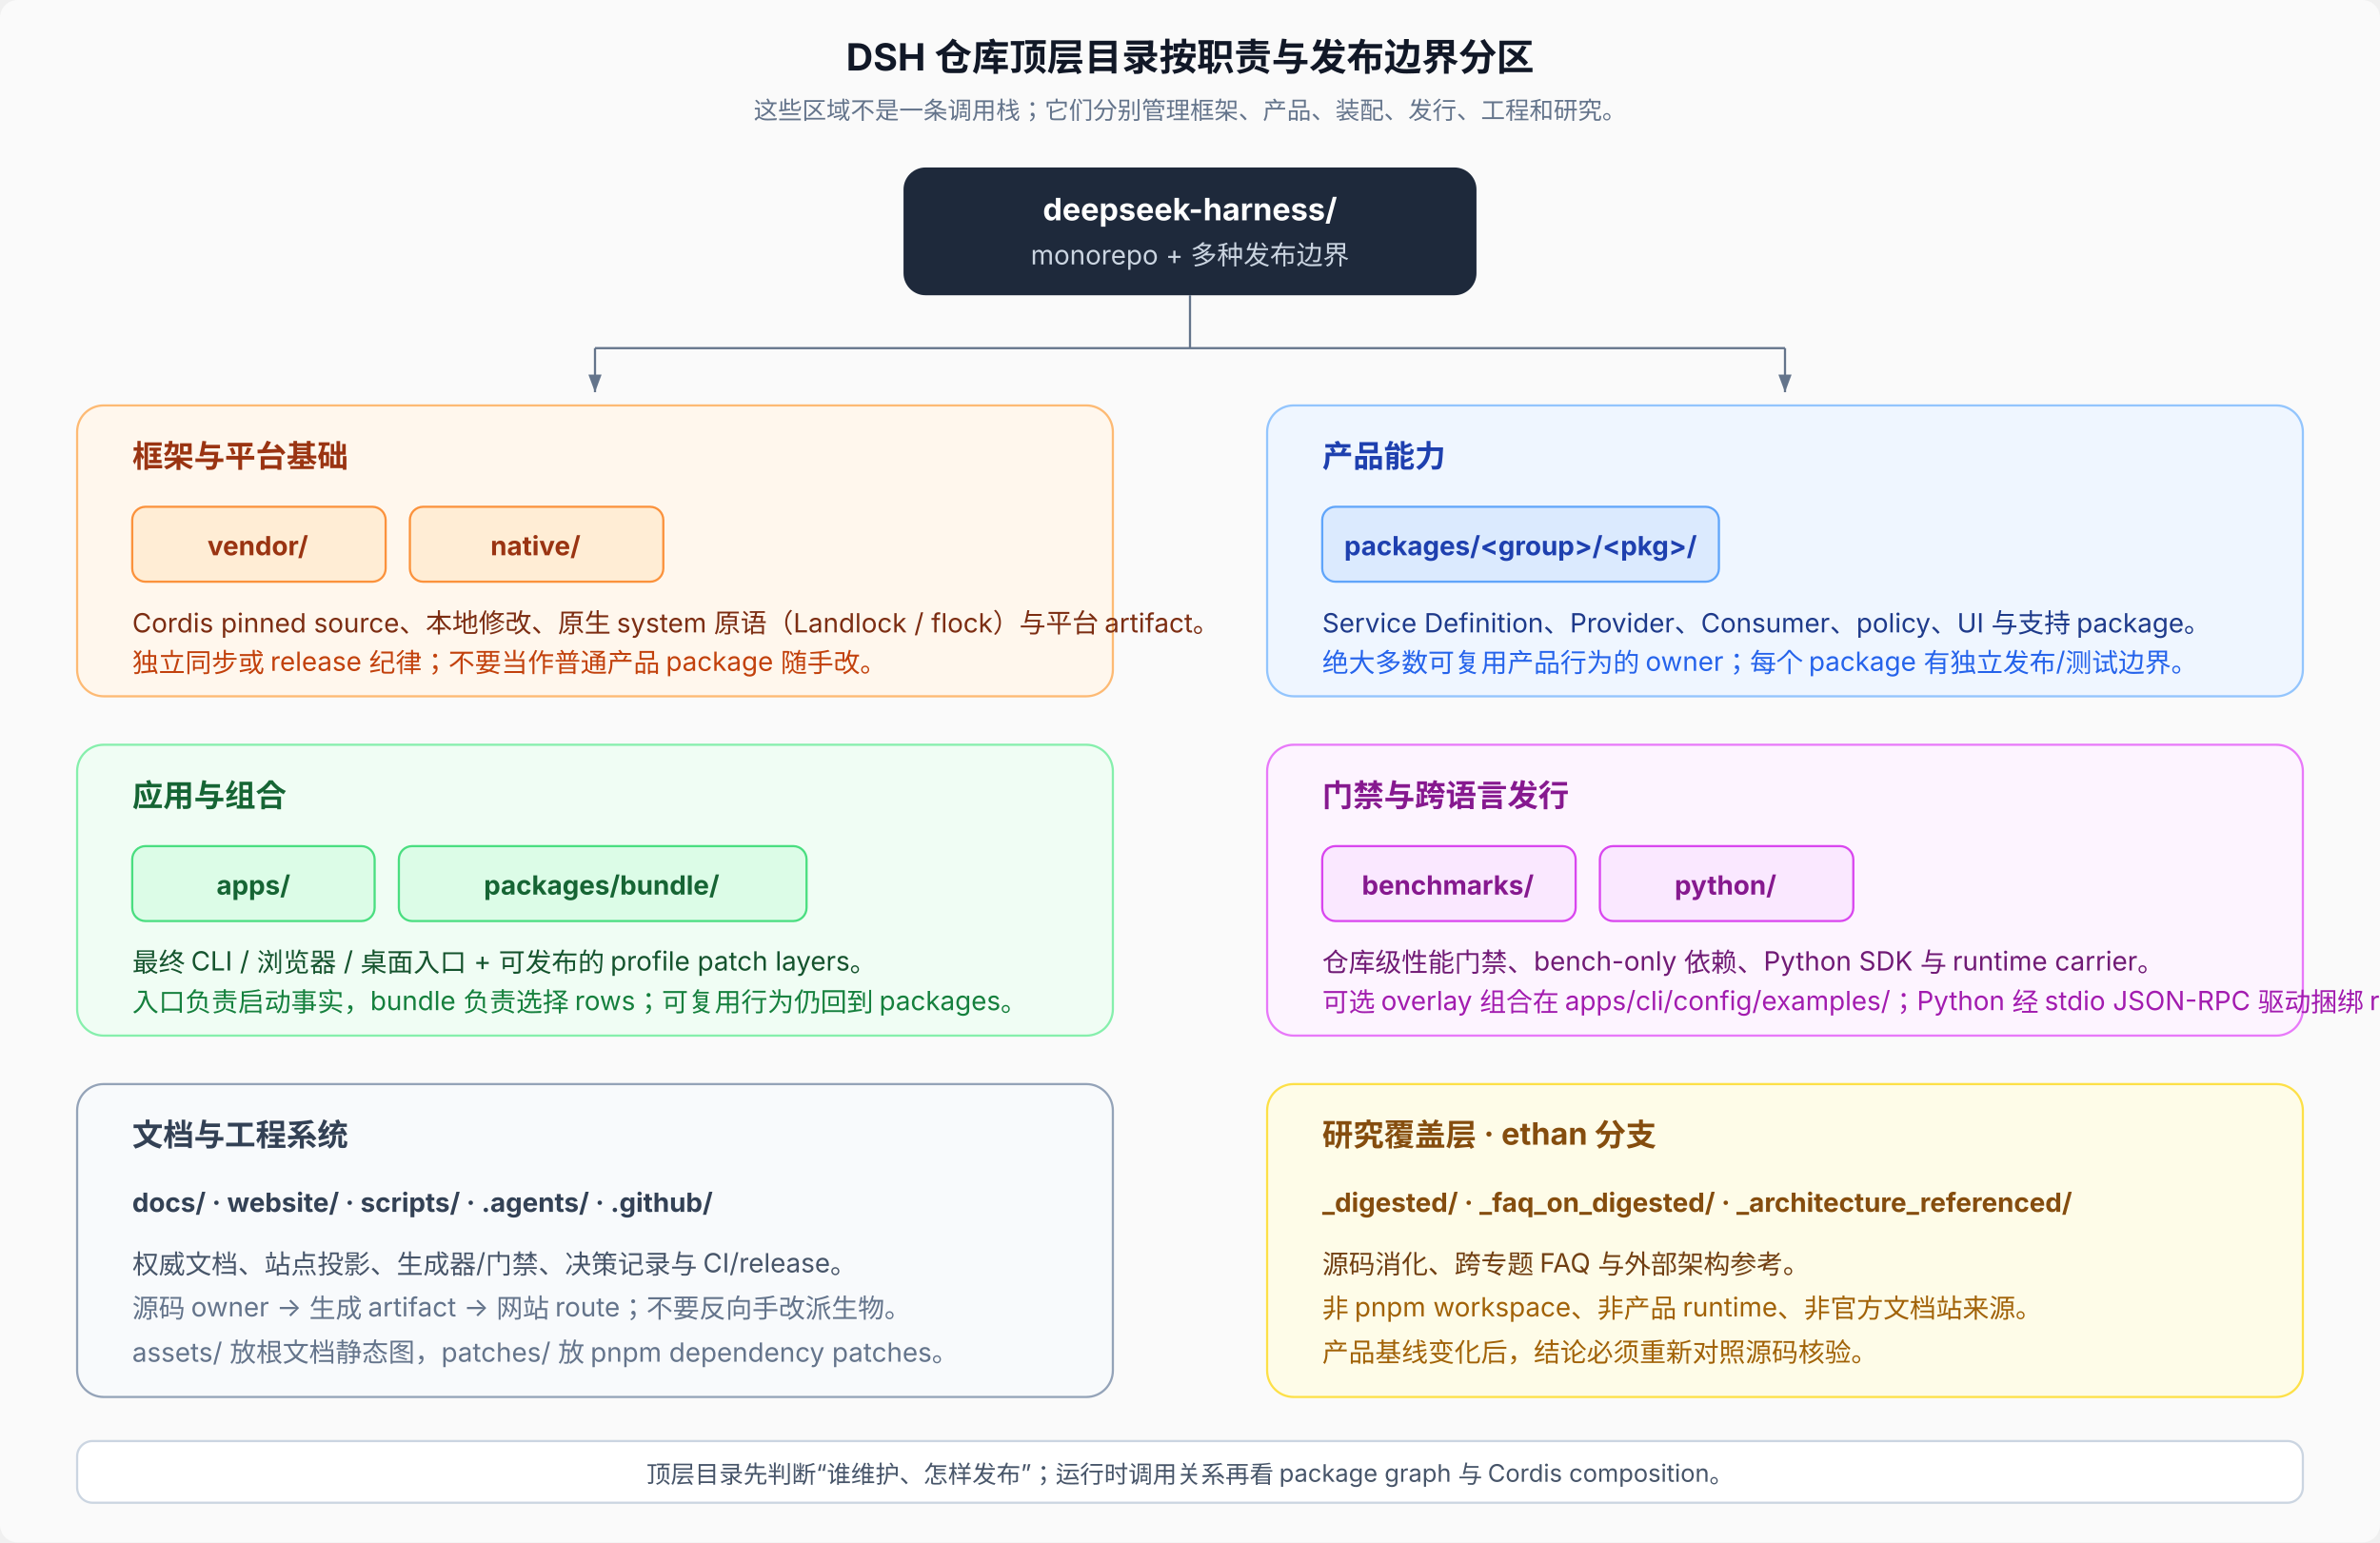
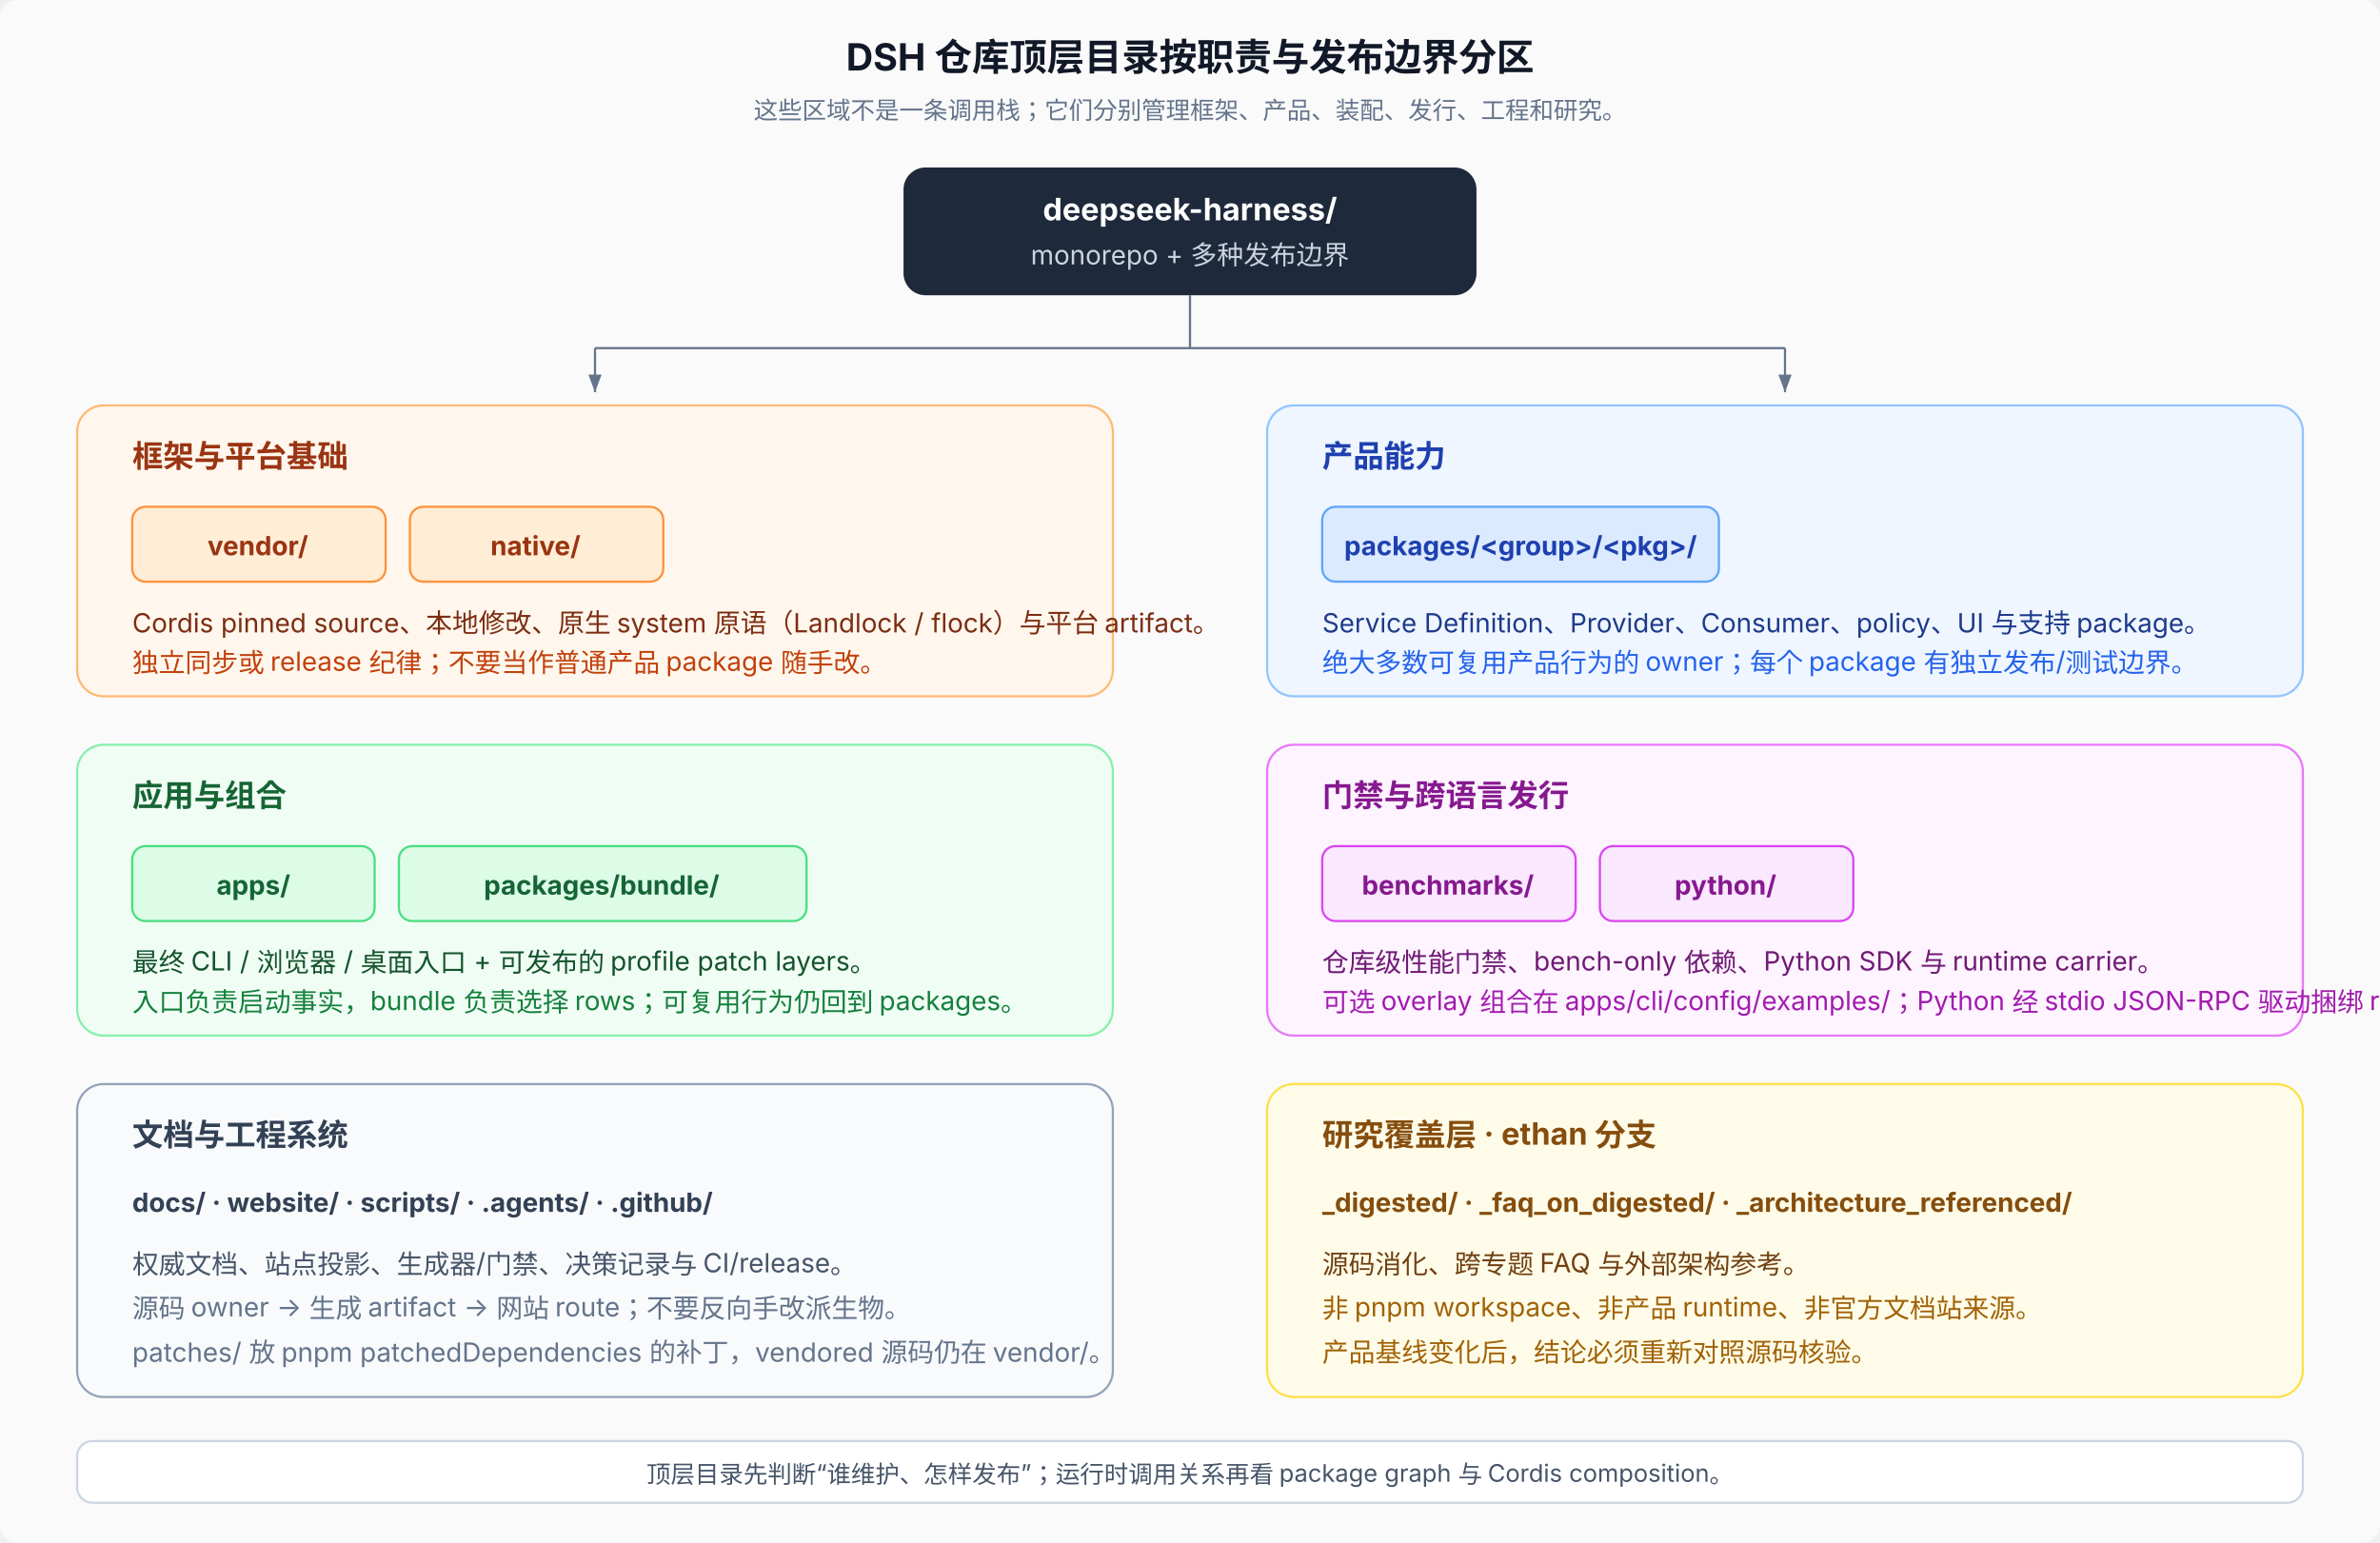
<svg xmlns="http://www.w3.org/2000/svg" viewBox="0 0 1080 700" font-family="system-ui, -apple-system, 'PingFang SC', 'Noto Sans SC', sans-serif" font-size="12">
  <defs>
    <marker id="arrow" markerWidth="8" markerHeight="6" refX="8" refY="3" orient="auto">
      <path d="M0,0 L8,3 L0,6 Z" fill="#64748b" />
    </marker>
  </defs>
  <rect width="1080" height="700" rx="8" fill="#fafafa" />
  <text x="540" y="32" text-anchor="middle" font-size="17" font-weight="700" fill="#111827">DSH 仓库顶层目录按职责与发布边界分区</text>
  <text x="540" y="54" text-anchor="middle" font-size="11" fill="#64748b">这些区域不是一条调用栈；它们分别管理框架、产品、装配、发行、工程和研究。</text>
  <rect x="410" y="76" width="260" height="58" rx="10" fill="#1e293b" />
  <text x="540" y="100" text-anchor="middle" font-size="14" font-weight="700" fill="#fff">deepseek-harness/</text>
  <text x="540" y="120" text-anchor="middle" fill="#cbd5e1">monorepo + 多种发布边界</text>
  <line x1="540" y1="134" x2="540" y2="158" stroke="#64748b" />
  <line x1="270" y1="158" x2="810" y2="158" stroke="#64748b" />
  <line x1="270" y1="158" x2="270" y2="178" stroke="#64748b" marker-end="url(#arrow)" />
  <line x1="810" y1="158" x2="810" y2="178" stroke="#64748b" marker-end="url(#arrow)" />
  <rect x="35" y="184" width="470" height="132" rx="12" fill="#fff7ed" stroke="#fdba74" />
  <text x="60" y="212" font-size="14" font-weight="700" fill="#9a3412">框架与平台基础</text>
  <rect x="60" y="230" width="115" height="34" rx="6" fill="#ffedd5" stroke="#fb923c" />
  <text x="117" y="252" text-anchor="middle" font-weight="700" fill="#9a3412">vendor/</text>
  <rect x="186" y="230" width="115" height="34" rx="6" fill="#ffedd5" stroke="#fb923c" />
  <text x="243" y="252" text-anchor="middle" font-weight="700" fill="#9a3412">native/</text>
  <text x="60" y="287" fill="#7c2d12">Cordis pinned source、本地修改、原生 system 原语（Landlock / flock）与平台 artifact。</text>
  <text x="60" y="305" fill="#c2410c">独立同步或 release 纪律；不要当作普通产品 package 随手改。</text>
  <rect x="575" y="184" width="470" height="132" rx="12" fill="#eff6ff" stroke="#93c5fd" />
  <text x="600" y="212" font-size="14" font-weight="700" fill="#1e40af">产品能力</text>
  <rect x="600" y="230" width="180" height="34" rx="6" fill="#dbeafe" stroke="#60a5fa" />
  <text x="690" y="252" text-anchor="middle" font-weight="700" fill="#1e40af">packages/&lt;group&gt;/&lt;pkg&gt;/</text>
  <text x="600" y="287" fill="#1e3a8a">Service Definition、Provider、Consumer、policy、UI 与支持 package。</text>
  <text x="600" y="305" fill="#2563eb">绝大多数可复用产品行为的 owner；每个 package 有独立发布/测试边界。</text>
  <rect x="35" y="338" width="470" height="132" rx="12" fill="#f0fdf4" stroke="#86efac" />
  <text x="60" y="366" font-size="14" font-weight="700" fill="#166534">应用与组合</text>
  <rect x="60" y="384" width="110" height="34" rx="6" fill="#dcfce7" stroke="#4ade80" />
  <text x="115" y="406" text-anchor="middle" font-weight="700" fill="#166534">apps/</text>
  <rect x="181" y="384" width="185" height="34" rx="6" fill="#dcfce7" stroke="#4ade80" />
  <text x="273" y="406" text-anchor="middle" font-weight="700" fill="#166534">packages/bundle/</text>
  <text x="60" y="441" fill="#14532d">最终 CLI / 浏览器 / 桌面入口 + 可发布的 profile patch layers。</text>
  <text x="60" y="459" fill="#15803d">入口负责启动事实，bundle 负责选择 rows；可复用行为仍回到 packages。</text>
  <rect x="575" y="338" width="470" height="132" rx="12" fill="#fdf4ff" stroke="#e879f9" />
  <text x="600" y="366" font-size="14" font-weight="700" fill="#86198f">门禁与跨语言发行</text>
  <rect x="600" y="384" width="115" height="34" rx="6" fill="#fae8ff" stroke="#d946ef" />
  <text x="657" y="406" text-anchor="middle" font-weight="700" fill="#86198f">benchmarks/</text>
  <rect x="726" y="384" width="115" height="34" rx="6" fill="#fae8ff" stroke="#d946ef" />
  <text x="783" y="406" text-anchor="middle" font-weight="700" fill="#86198f">python/</text>
  <text x="600" y="441" fill="#701a75">仓库级性能门禁、bench-only 依赖、Python SDK 与 runtime carrier。</text>
  <text x="600" y="459" fill="#a21caf">可选 overlay 组合在 apps/cli/config/examples/；Python 经 stdio JSON-RPC 驱动捆绑 runtime。</text>
  <rect x="35" y="492" width="470" height="142" rx="12" fill="#f8fafc" stroke="#94a3b8" />
  <text x="60" y="520" font-size="14" font-weight="700" fill="#334155">文档与工程系统</text>
  <text x="60" y="550" font-weight="700" fill="#334155">docs/ · website/ · scripts/ · .agents/ · .github/</text>
  <text x="60" y="578" fill="#475569">权威文档、站点投影、生成器/门禁、决策记录与 CI/release。</text>
  <text x="60" y="598" fill="#64748b">源码 owner → 生成 artifact → 网站 route；不要反向手改派生物。</text>
-   <text x="60" y="618" fill="#64748b">assets/ 放根文档静态图，patches/ 放 pnpm dependency patches。</text>
+   <text x="60" y="618" fill="#64748b">patches/ 放 pnpm patchedDependencies 的补丁，vendored 源码仍在 vendor/。</text>
  <rect x="575" y="492" width="470" height="142" rx="12" fill="#fefce8" stroke="#fde047" />
  <text x="600" y="520" font-size="14" font-weight="700" fill="#854d0e">研究覆盖层 · ethan 分支</text>
  <text x="600" y="550" font-weight="700" fill="#854d0e">_digested/ · _faq_on_digested/ · _architecture_referenced/</text>
  <text x="600" y="578" fill="#713f12">源码消化、跨专题 FAQ 与外部架构参考。</text>
  <text x="600" y="598" fill="#a16207">非 pnpm workspace、非产品 runtime、非官方文档站来源。</text>
  <text x="600" y="618" fill="#a16207">产品基线变化后，结论必须重新对照源码核验。</text>
  <rect x="35" y="654" width="1010" height="28" rx="7" fill="#fff" stroke="#cbd5e1" />
  <text x="540" y="673" text-anchor="middle" font-size="11" fill="#475569">顶层目录先判断“谁维护、怎样发布”；运行时调用关系再看 package graph 与 Cordis composition。</text>
</svg>
